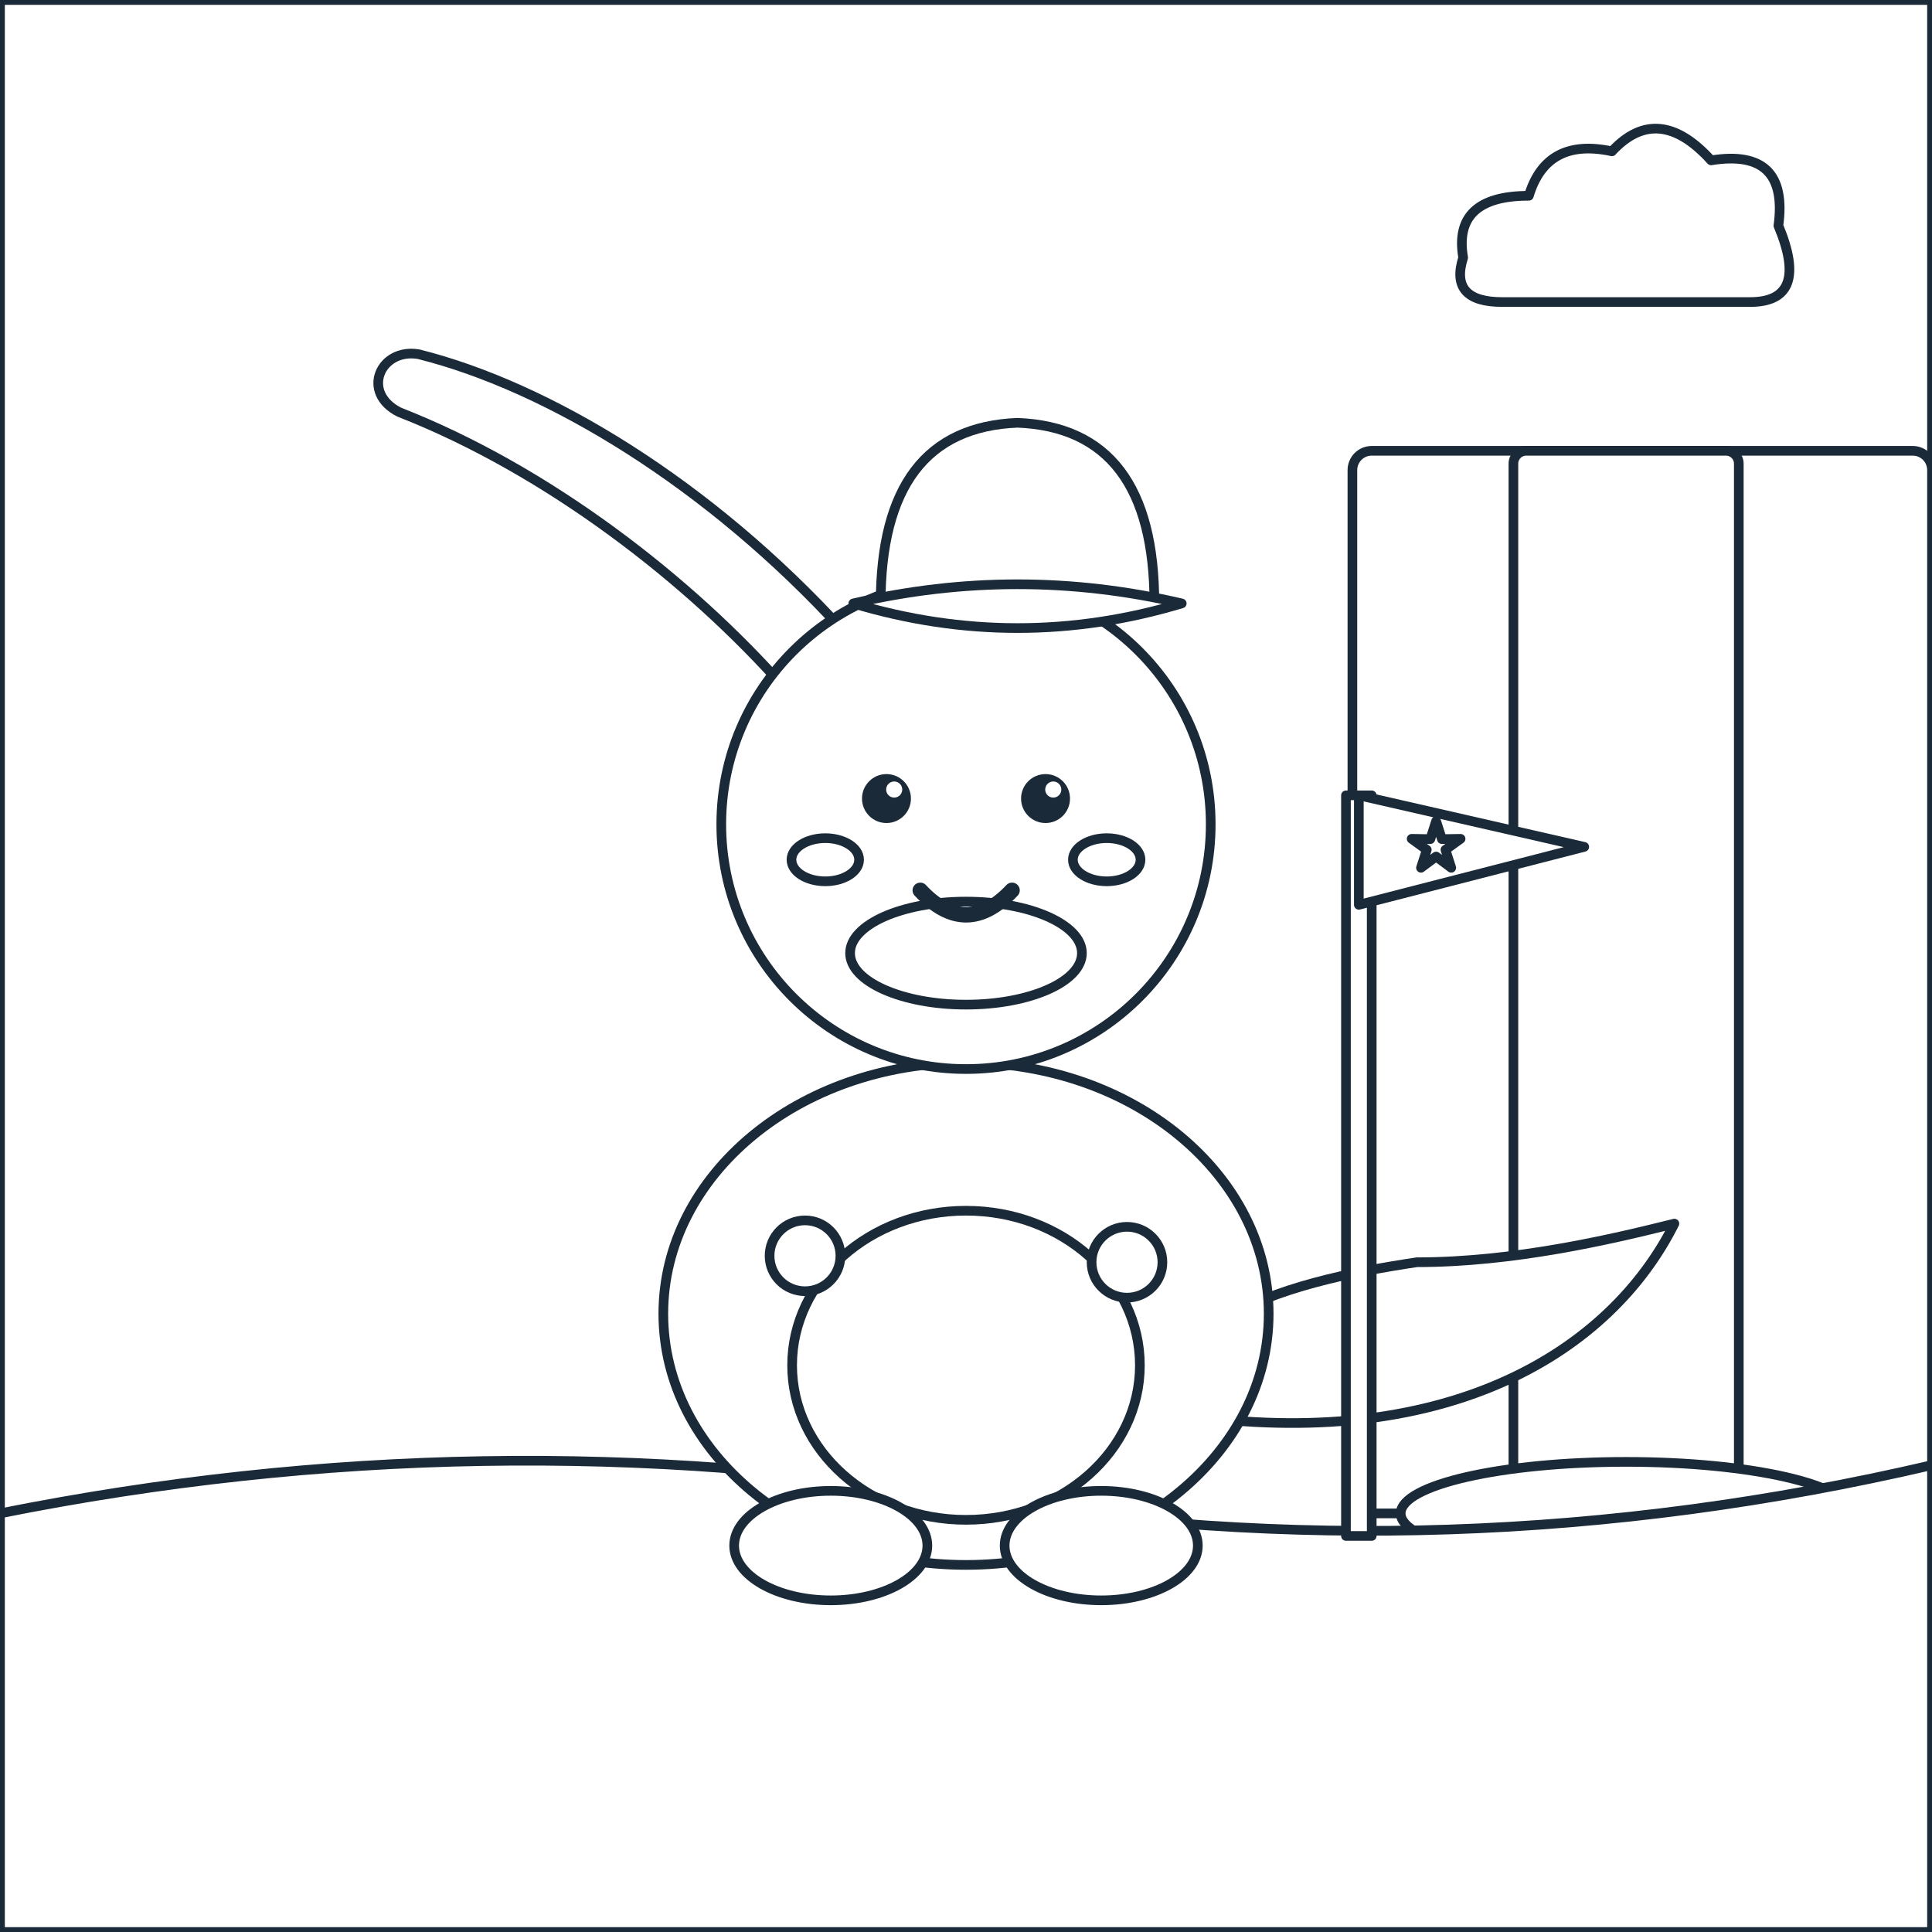
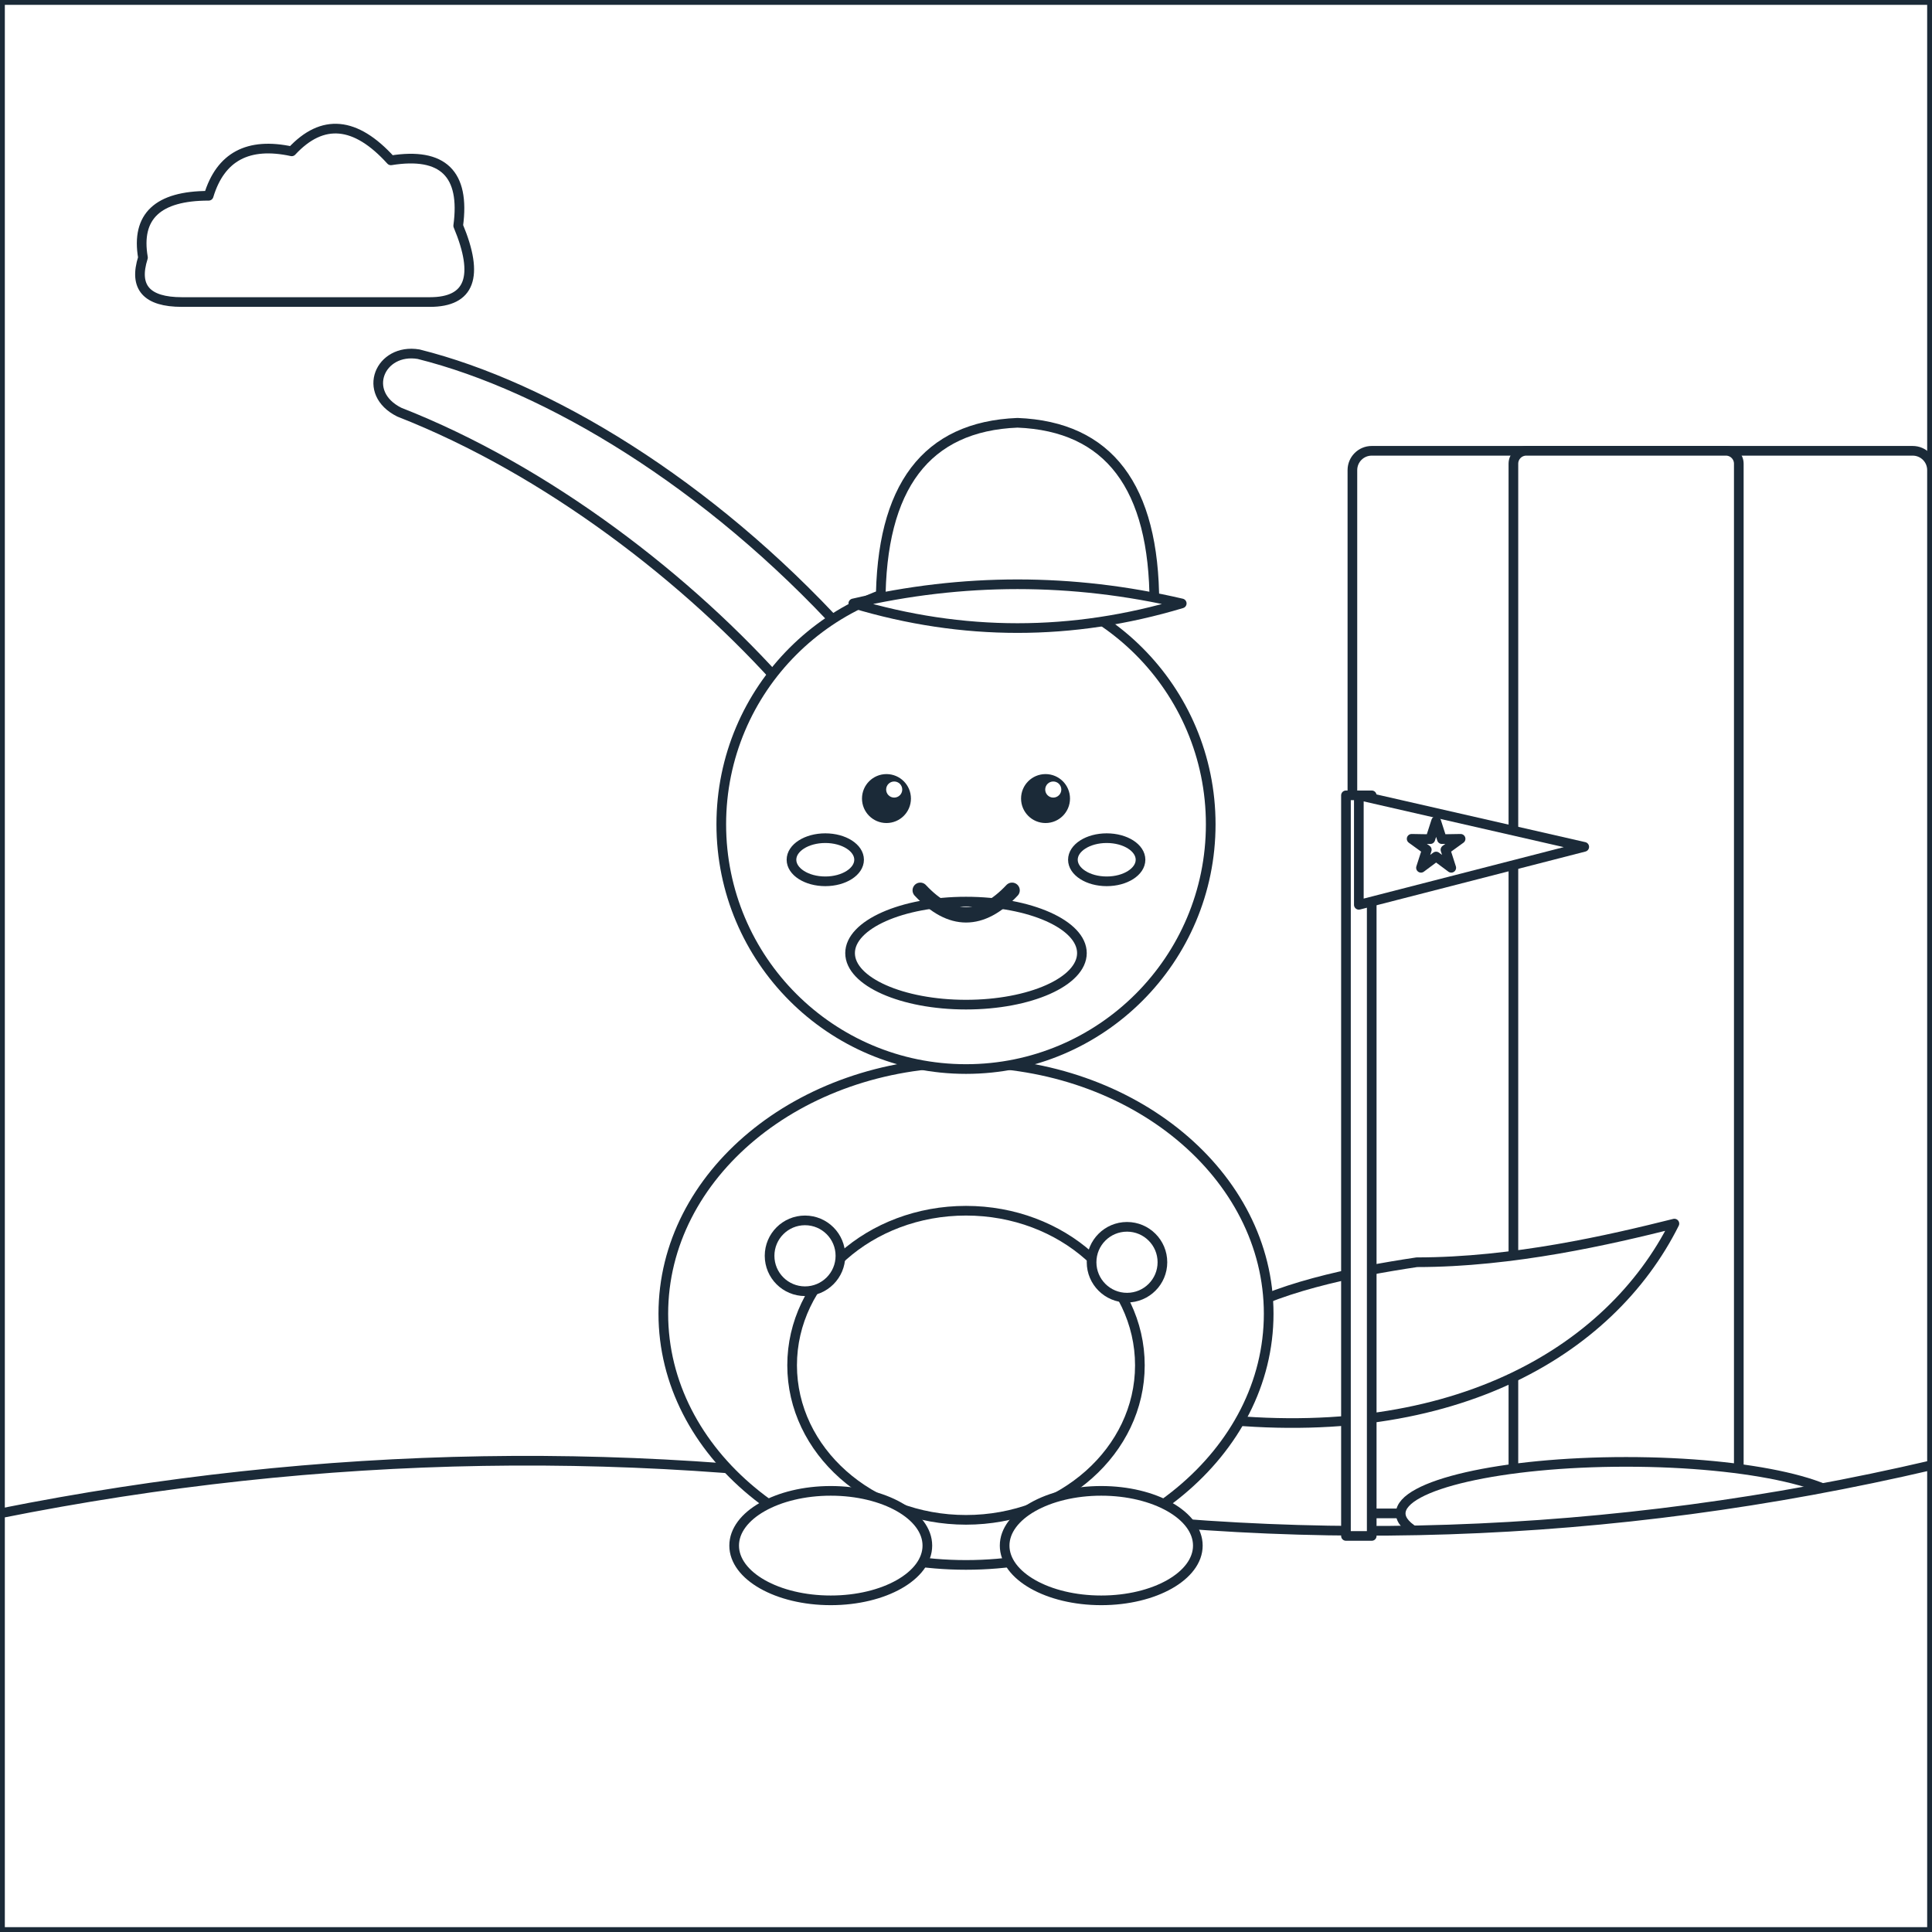
<svg xmlns="http://www.w3.org/2000/svg" viewBox="0 0 600 600" data-picture="khung-long-mao-ken--huong-dan-vien">
  <g class="scene-back">
    <rect x="0" y="0" width="600" height="600" rx="0" id="r-nen-troi" data-region="nen-troi" class="region" fill="#FFFFFF" stroke="#1B2A38" stroke-width="3" stroke-linejoin="round" />
-     <path d="M 466.5 93.8 Q 450 93.8 454.4 80 Q 451.1 60.8 474.8 60.8 Q 480.3 42.6 500.6 47 Q 514.9 31.6 531.4 49.8 Q 555.6 45.9 552.3 70.1 Q 562.2 93.8 543.5 93.8 Z" id="r-may-1" data-region="may-1" class="region" fill="#FFFFFF" stroke="#1B2A38" stroke-width="3" stroke-linejoin="round" />
+     <path d="M 56.5 93.8 Q 40 93.8 44.4 80 Q 41.1 60.8 64.8 60.8 Q 70.3 42.6 90.6 47 Q 104.9 31.6 121.4 49.8 Q 145.6 45.9 142.3 70.1 Q 152.2 93.8 133.5 93.8 Z" id="r-may-1" data-region="may-1" class="region" fill="#FFFFFF" stroke="#1B2A38" stroke-width="3" stroke-linejoin="round" />
    <rect x="420" y="140" width="180" height="330" rx="6" id="r-vach-da" data-region="vach-da" class="region" fill="#FFFFFF" stroke="#1B2A38" stroke-width="3" stroke-linejoin="round" />
    <rect x="470" y="140" width="70" height="330" rx="4" id="r-thac-nuoc" data-region="thac-nuoc" class="region" fill="#FFFFFF" stroke="#1B2A38" stroke-width="3" stroke-linejoin="round" />
    <ellipse cx="505" cy="470" rx="70" ry="16" id="r-bot-thac" data-region="bot-thac" class="region" fill="#FFFFFF" stroke="#1B2A38" stroke-width="3" stroke-linejoin="round" />
    <path d="M 0 470 Q 150 440 300 465 Q 450 490 600 455 L 600 600 L 0 600 Z" id="r-nen-dat" data-region="nen-dat" class="region" fill="#FFFFFF" stroke="#1B2A38" stroke-width="3" stroke-linejoin="round" />
  </g>
  <g id="subject" class="subject anim-bounce">
    <path d="M 372 440 C 450 450 500 420 520 380 C 500 385 470 392 440 392 C 420 395 395 400 380 410 Z" id="r-duoi" data-region="duoi" class="region" fill="#FFFFFF" stroke="#1B2A38" stroke-width="3" stroke-linejoin="round" />
    <ellipse cx="300" cy="408" rx="94" ry="78" id="r-than" data-region="than" class="region" fill="#FFFFFF" stroke="#1B2A38" stroke-width="3" stroke-linejoin="round" />
    <ellipse cx="300" cy="424" rx="54" ry="48" id="r-bung" data-region="bung" class="region" fill="#FFFFFF" stroke="#1B2A38" stroke-width="3" stroke-linejoin="round" />
    <ellipse cx="258" cy="480" rx="30" ry="17" id="r-chan-trai" data-region="chan-trai" class="region" fill="#FFFFFF" stroke="#1B2A38" stroke-width="3" stroke-linejoin="round" />
    <ellipse cx="342" cy="480" rx="30" ry="17" id="r-chan-phai" data-region="chan-phai" class="region" fill="#FFFFFF" stroke="#1B2A38" stroke-width="3" stroke-linejoin="round" />
    <path d="M 262 196 C 220 150 170 120 130 110 C 118 108 112 122 124 128 C 170 146 214 180 244 214 Z" id="r-mao-ken" data-region="mao-ken" class="region" fill="#FFFFFF" stroke="#1B2A38" stroke-width="3" stroke-linejoin="round" />
    <ellipse cx="300" cy="256" rx="76" ry="76" id="r-dau" data-region="dau" class="region" fill="#FFFFFF" stroke="#1B2A38" stroke-width="3" stroke-linejoin="round" />
    <ellipse cx="300" cy="296" rx="36" ry="16" id="r-mo-vit" data-region="mo-vit" class="region" fill="#FFFFFF" stroke="#1B2A38" stroke-width="3" stroke-linejoin="round" />
    <ellipse cx="250" cy="390" rx="11" ry="11" id="r-dom-1" data-region="dom-1" class="region" fill="#FFFFFF" stroke="#1B2A38" stroke-width="3" stroke-linejoin="round" />
    <ellipse cx="350" cy="392" rx="11" ry="11" id="r-dom-2" data-region="dom-2" class="region" fill="#FFFFFF" stroke="#1B2A38" stroke-width="3" stroke-linejoin="round" />
    <g class="deco" pointer-events="none">
      <circle cx="275.3" cy="248" r="7.6" fill="#1B2A38" />
    </g>
    <g class="deco" pointer-events="none">
      <circle cx="324.7" cy="248" r="7.6" fill="#1B2A38" />
    </g>
    <g class="deco" pointer-events="none">
      <circle cx="277.7" cy="245.2" r="2.5" fill="#FFFFFF" />
    </g>
    <g class="deco" pointer-events="none">
      <circle cx="327.1" cy="245.2" r="2.5" fill="#FFFFFF" />
    </g>
    <ellipse cx="256.3" cy="267" rx="10.5" ry="6.7" id="r-ma-trai" data-region="ma-trai" class="region" fill="#FFFFFF" stroke="#1B2A38" stroke-width="3" stroke-linejoin="round" />
    <ellipse cx="343.7" cy="267" rx="10.5" ry="6.7" id="r-ma-phai" data-region="ma-phai" class="region" fill="#FFFFFF" stroke="#1B2A38" stroke-width="3" stroke-linejoin="round" />
    <g class="deco" pointer-events="none">
      <path d="M 285.8 276.5 Q 300 291.7 314.3 276.5" fill="none" stroke="#1B2A38" stroke-width="4.8" stroke-linecap="round" stroke-linejoin="round" />
    </g>
    <path d="M 273.5 187.4 Q 273.5 133 316 131.3 Q 358.5 133 358.5 187.4 Z" id="r-mu-luoi-trai" data-region="mu-luoi-trai" class="region" fill="#FFFFFF" stroke="#1B2A38" stroke-width="3" stroke-linejoin="round" />
    <path d="M 265 187.4 Q 316 175.5 367 187.4 Q 316 202.7 265 187.4 Z" id="r-mu-luoi-trai-luoi" data-region="mu-luoi-trai-luoi" class="region" fill="#FFFFFF" stroke="#1B2A38" stroke-width="3" stroke-linejoin="round" />
    <polygon points="426,477 426,247 418,247 418,477" id="r-can-co-du-lich" data-region="can-co-du-lich" class="region" fill="#FFFFFF" stroke="#1B2A38" stroke-width="3" stroke-linejoin="round" />
    <polygon points="422,247 492,263 422,281" id="r-co-du-lich" data-region="co-du-lich" class="region" fill="#FFFFFF" stroke="#1B2A38" stroke-width="3" stroke-linejoin="round" />
    <polygon points="446,255 447.8,260.6 453.6,260.5 448.9,263.9 450.7,269.5 446,266 441.3,269.5 443.1,263.9 438.4,260.5 444.2,260.6" id="r-sao-co-du-lich" data-region="sao-co-du-lich" class="region" fill="#FFFFFF" stroke="#1B2A38" stroke-width="3" stroke-linejoin="round" />
  </g>
  <g class="scene-front">

</g>
</svg>
